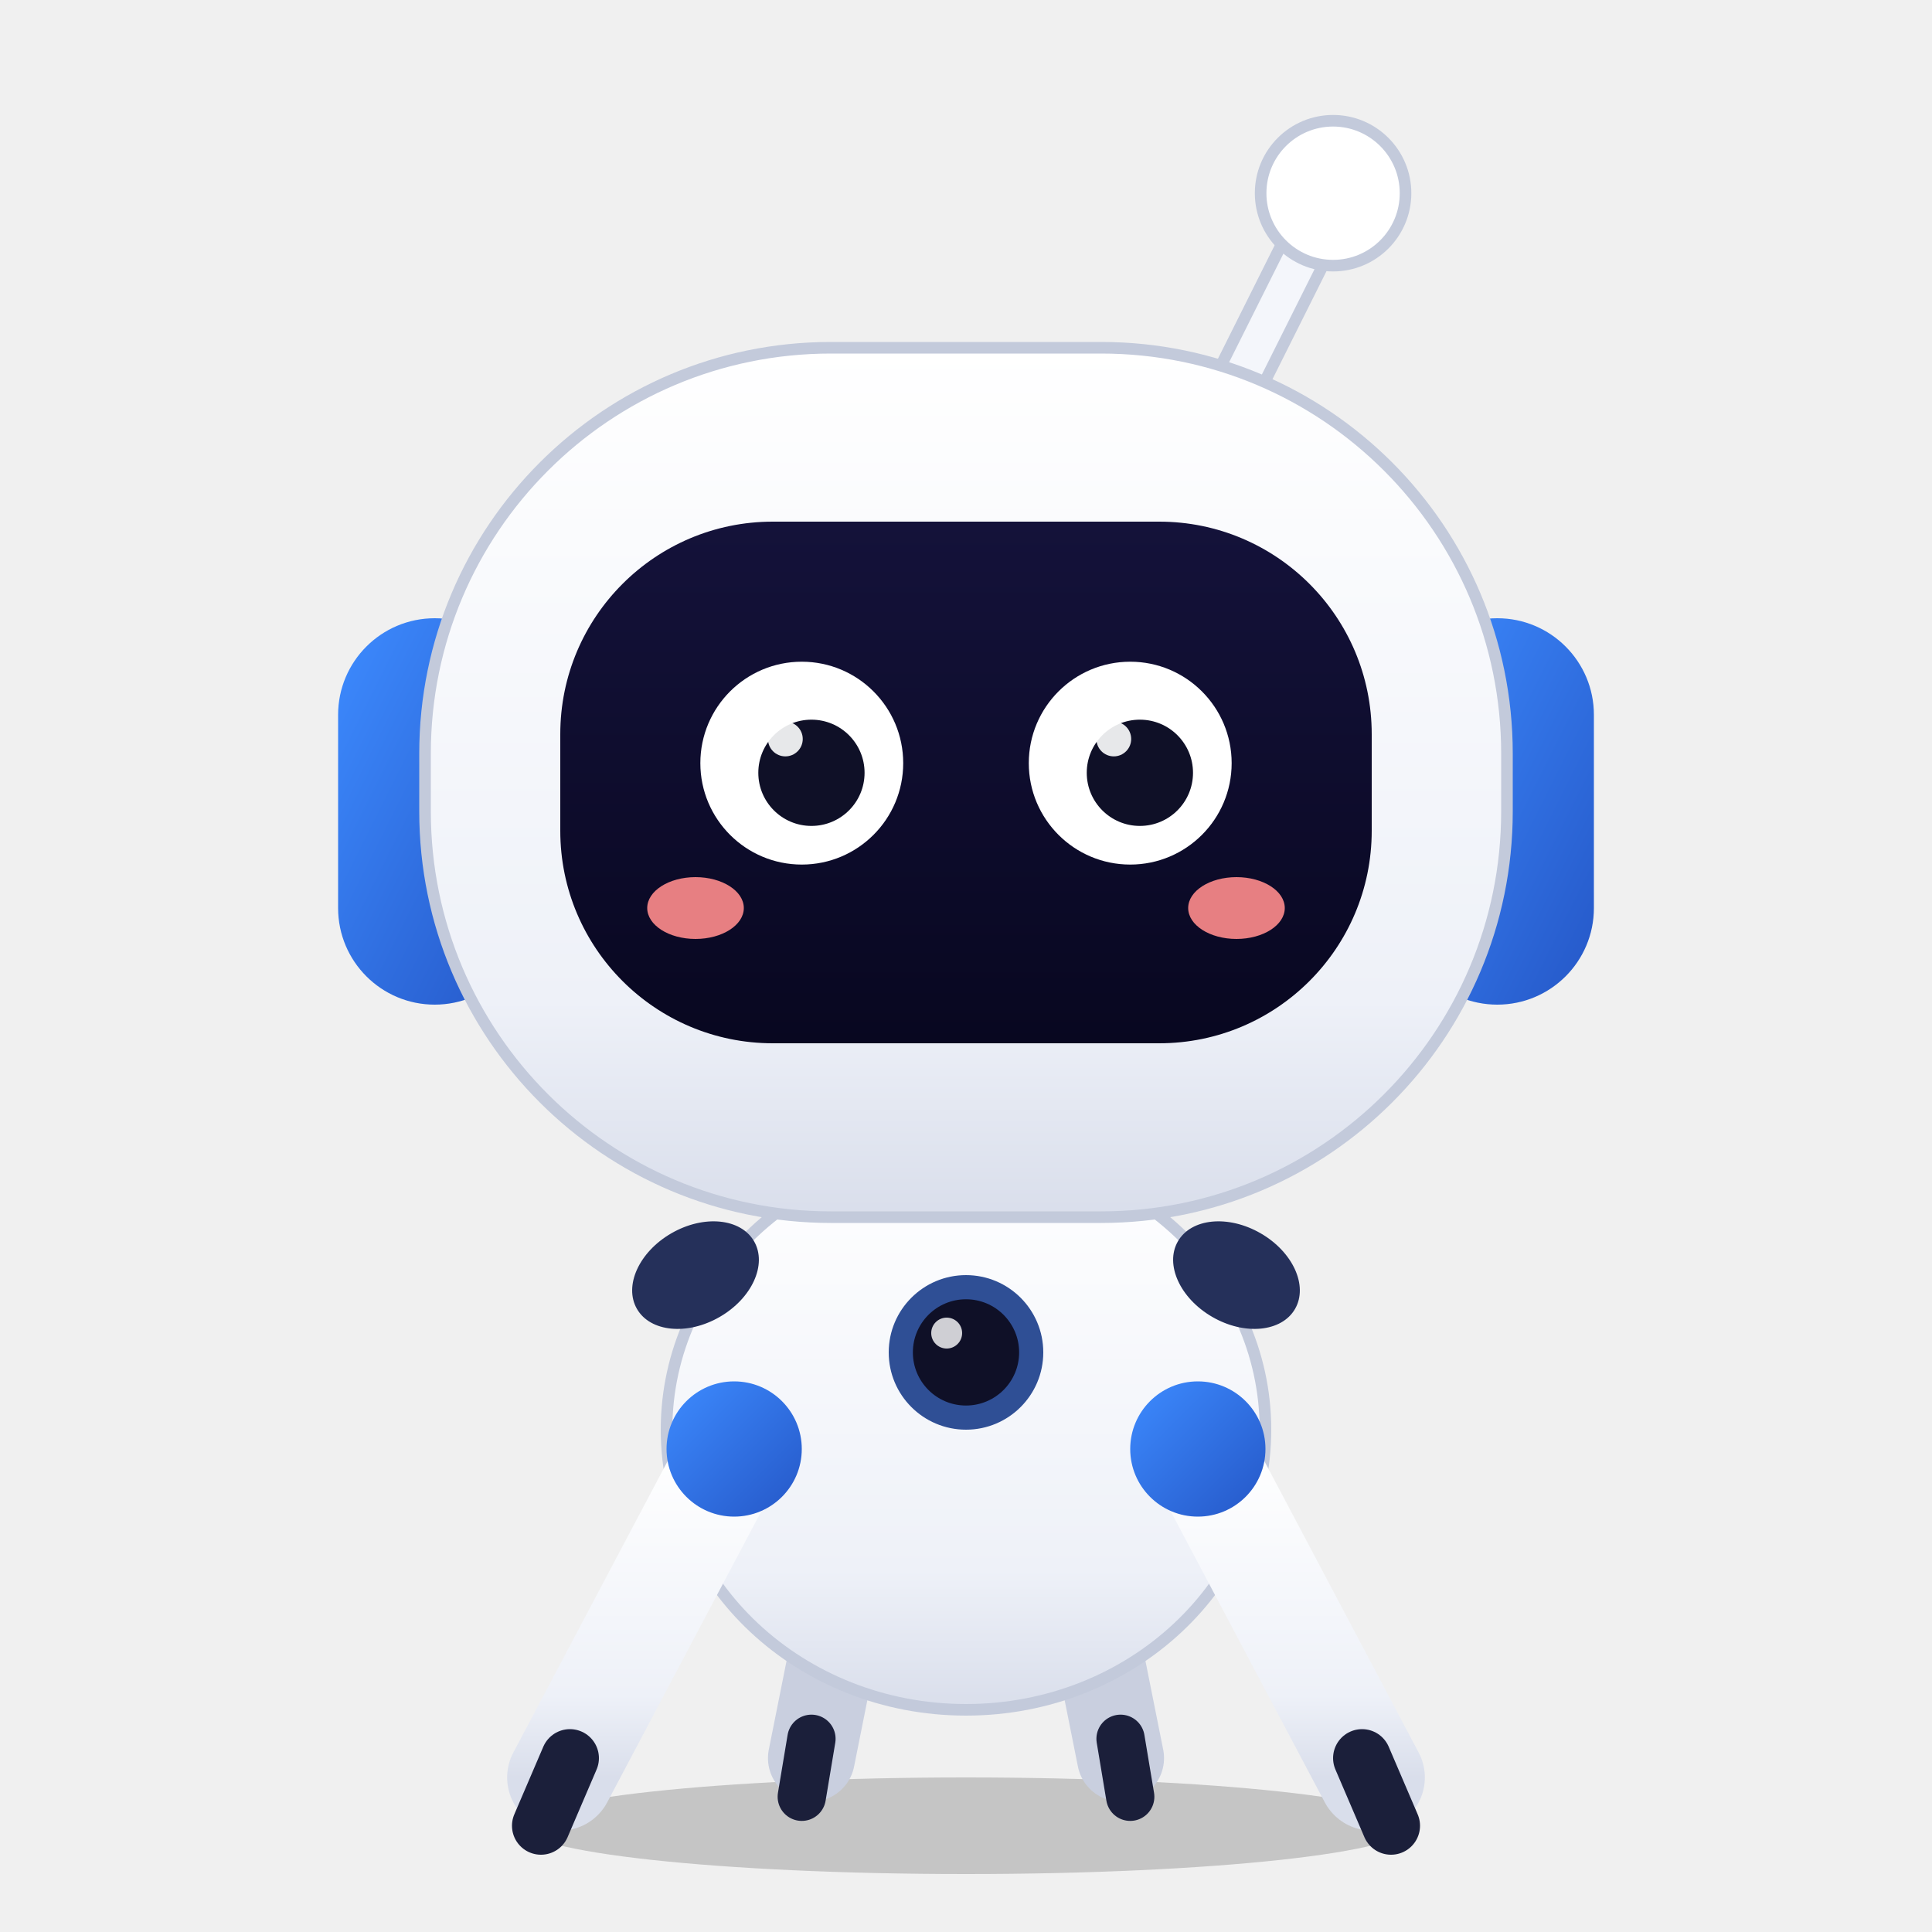
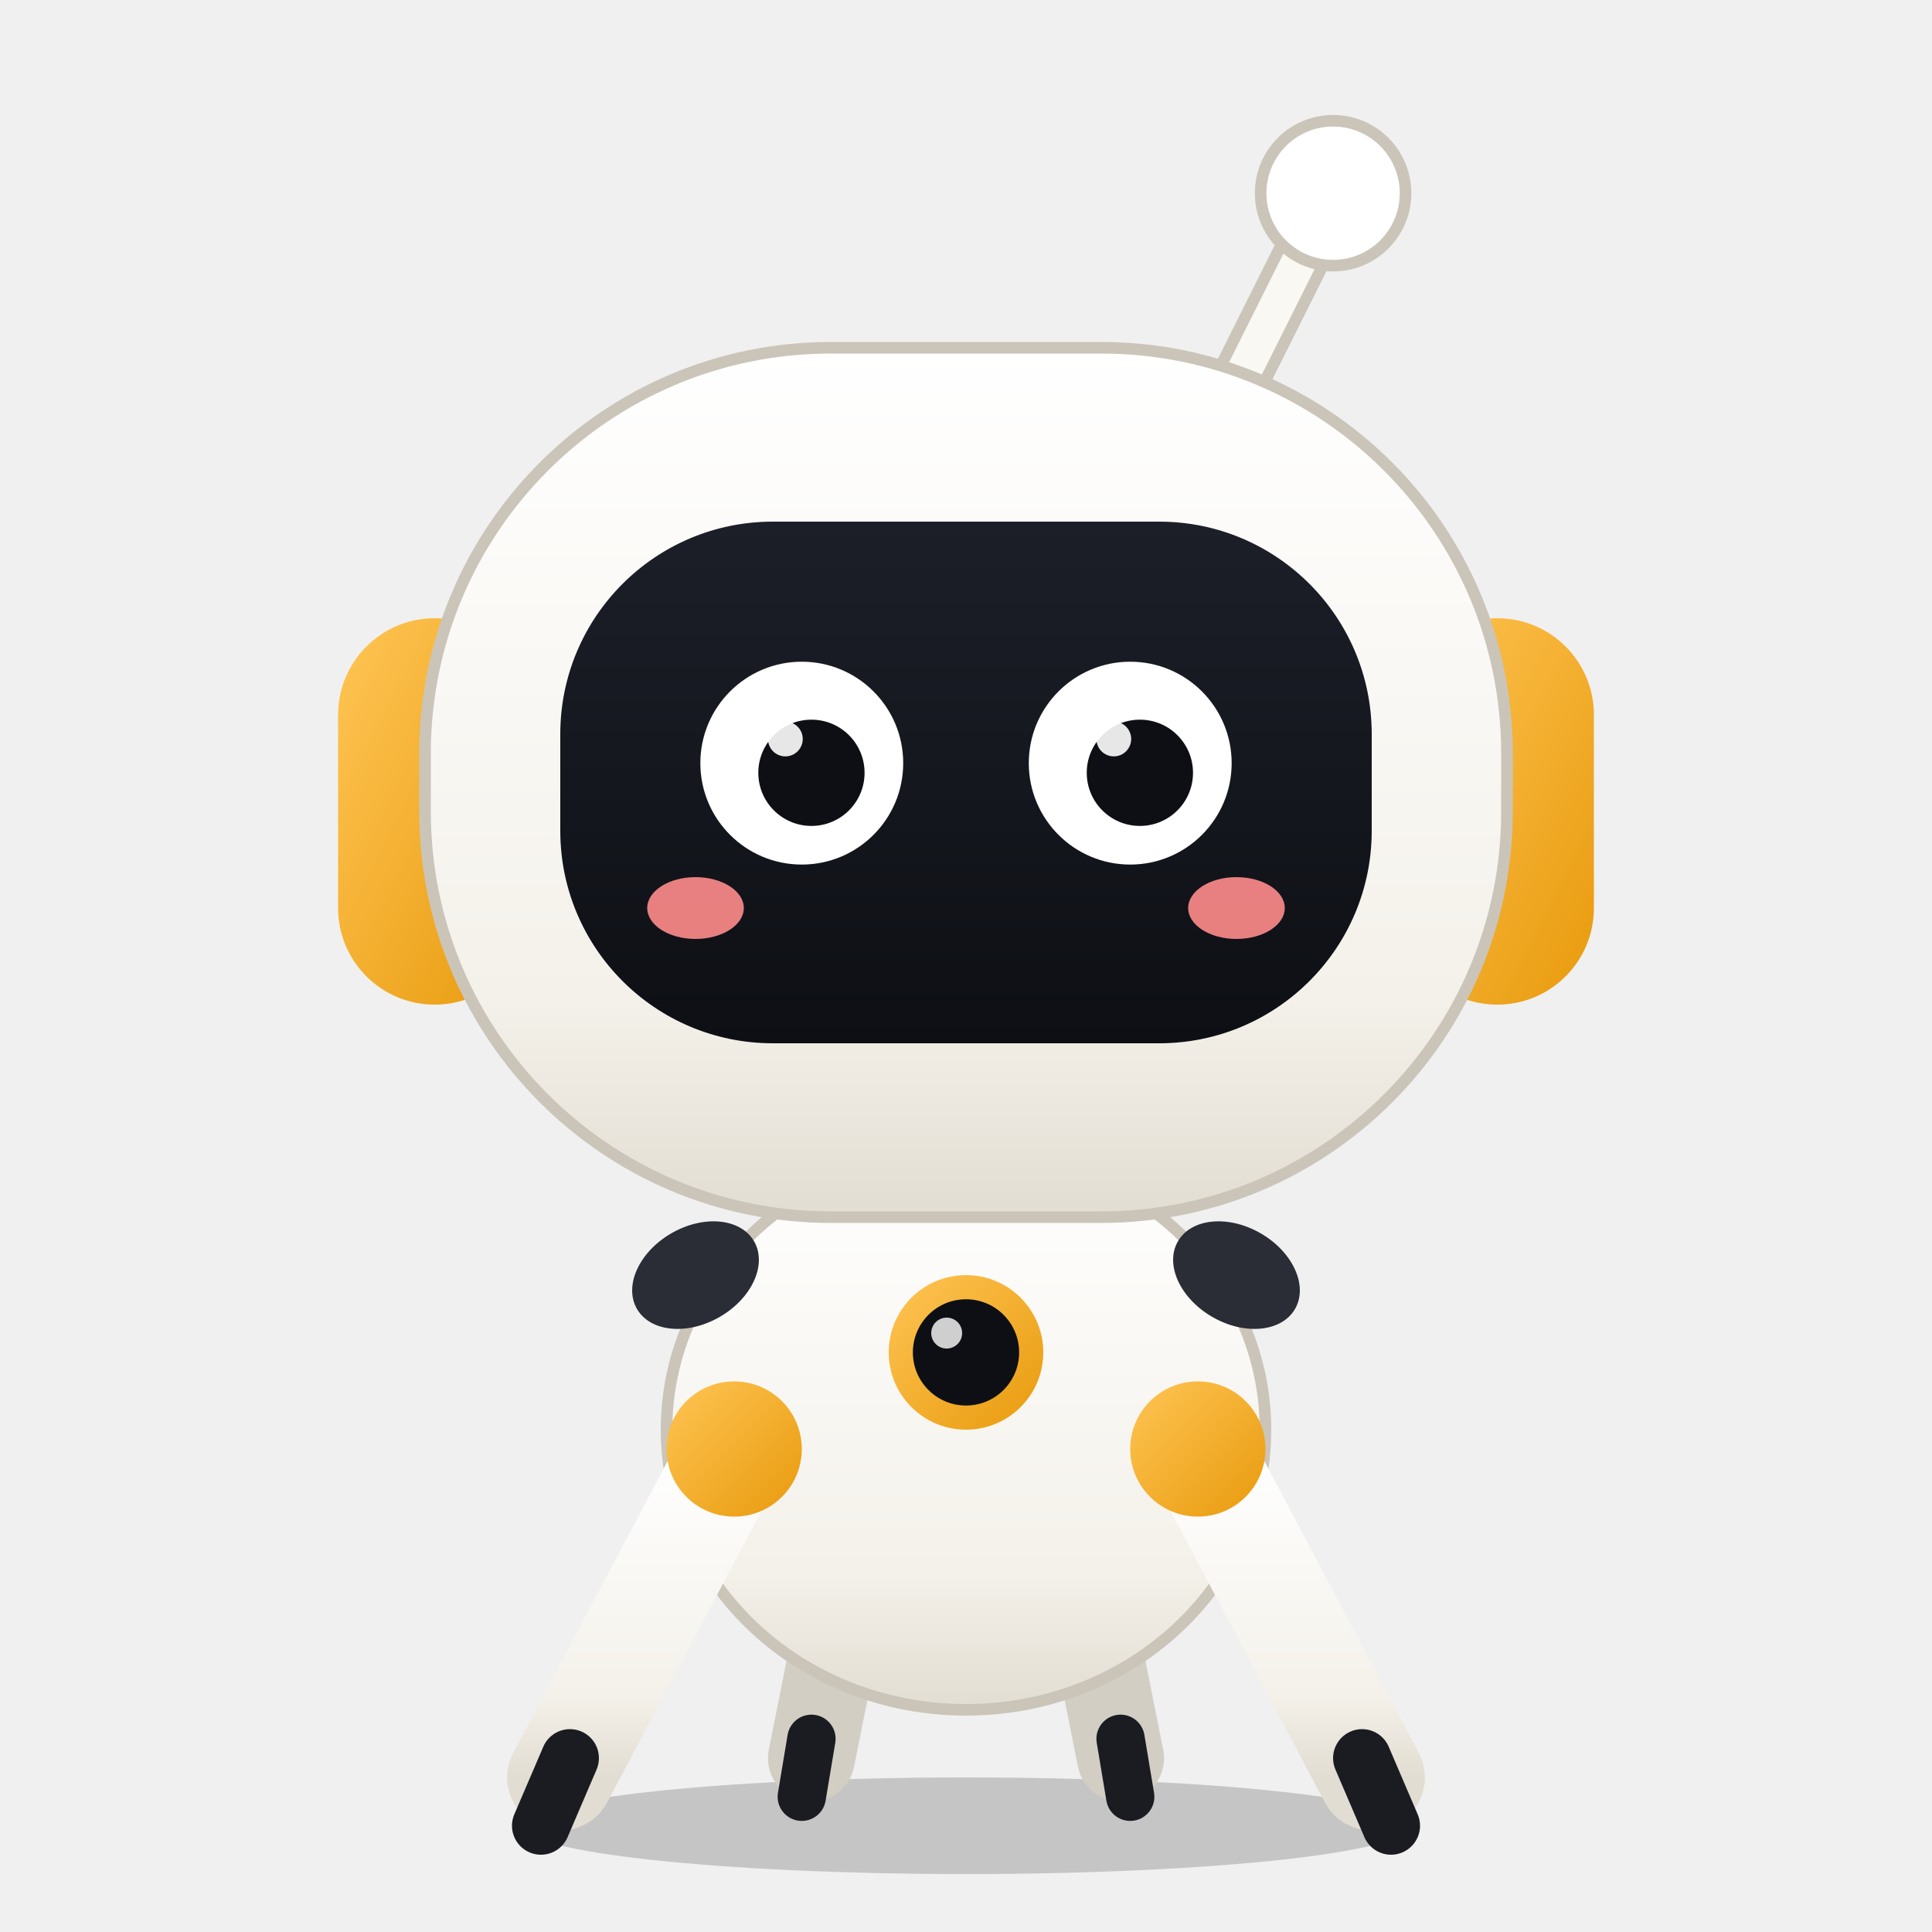
<svg xmlns="http://www.w3.org/2000/svg" viewBox="0 0 200 200" role="img" aria-label="PiCrawler">
  <defs>
    <linearGradient id="shell" x1="0" y1="0" x2="0" y2="1">
      <stop offset="0" stop-color="#FFFFFF" />
-       <stop offset="0.75" stop-color="#EEF1F8" />
-       <stop offset="1" stop-color="#D9DEEB" />
+       <stop offset="0.75" stop-color="#F4F1EA" />
+       <stop offset="1" stop-color="#E2DDD2" />
    </linearGradient>
    <linearGradient id="ear" x1="0" y1="0" x2="1" y2="1">
-       <stop offset="0" stop-color="#3D8BFF" />
-       <stop offset="1" stop-color="#2557C7" />
+       <stop offset="0" stop-color="#FFC555" />
+       <stop offset="1" stop-color="#E89A0C" />
    </linearGradient>
    <linearGradient id="visor" x1="0" y1="0" x2="0" y2="1">
-       <stop offset="0" stop-color="#14123A" />
-       <stop offset="1" stop-color="#080720" />
+       <stop offset="0" stop-color="#1C1F28" />
+       <stop offset="1" stop-color="#0D0F14" />
    </linearGradient>
    <filter id="glow" x="-50%" y="-50%" width="200%" height="200%">
      <feGaussianBlur stdDeviation="2.2" result="blur" />
      <feMerge>
        <feMergeNode in="blur" />
        <feMergeNode in="SourceGraphic" />
      </feMerge>
    </filter>
  </defs>
  <ellipse cx="100" cy="189" rx="46" ry="5" fill="#000" opacity="0.18" />
  <g stroke-linecap="round">
-     <path d="M90 152 L84 182" stroke="#C9CFDF" stroke-width="9" />
-     <path d="M110 152 L116 182" stroke="#C9CFDF" stroke-width="9" />
-     <path d="M84 180 L83 186" stroke="#1B1F3A" stroke-width="5" />
-     <path d="M116 180 L117 186" stroke="#1B1F3A" stroke-width="5" />
+     <path d="M90 152 L84 182" stroke="#D3CEC4" stroke-width="9" />
+     <path d="M110 152 L116 182" stroke="#D3CEC4" stroke-width="9" />
+     <path d="M84 180 L83 186" stroke="#1A1C22" stroke-width="5" />
+     <path d="M116 180 L117 186" stroke="#1A1C22" stroke-width="5" />
  </g>
-   <ellipse cx="100" cy="148" rx="31" ry="29" fill="url(#shell)" stroke="#C3CADB" stroke-width="1.2" />
-   <ellipse cx="72" cy="132" rx="7" ry="5" fill="#25305A" transform="rotate(-30 72 132)" />
-   <ellipse cx="128" cy="132" rx="7" ry="5" fill="#25305A" transform="rotate(30 128 132)" />
-   <circle cx="100" cy="140" r="8" fill="#2F4F95" />
-   <circle cx="100" cy="140" r="5.5" fill="#0F1027" />
+   <ellipse cx="100" cy="148" rx="31" ry="29" fill="url(#shell)" stroke="#CBC5B9" stroke-width="1.2" />
+   <ellipse cx="72" cy="132" rx="7" ry="5" fill="#2A2D36" transform="rotate(-30 72 132)" />
+   <ellipse cx="128" cy="132" rx="7" ry="5" fill="#2A2D36" transform="rotate(30 128 132)" />
+   <circle cx="100" cy="140" r="8" fill="url(#ear)" />
+   <circle cx="100" cy="140" r="5.5" fill="#0D0F14" />
  <circle cx="98" cy="138" r="1.6" fill="#FFFFFF" opacity="0.8" />
  <g stroke-linecap="round">
    <path d="M76 150 L58 184" stroke="url(#shell)" stroke-width="11" />
    <path d="M124 150 L142 184" stroke="url(#shell)" stroke-width="11" />
-     <path d="M59 182 L56 189" stroke="#1B1F3A" stroke-width="6" />
-     <path d="M141 182 L144 189" stroke="#1B1F3A" stroke-width="6" />
+     <path d="M59 182 L56 189" stroke="#1A1C22" stroke-width="6" />
+     <path d="M141 182 L144 189" stroke="#1A1C22" stroke-width="6" />
  </g>
  <circle cx="76" cy="150" r="7" fill="url(#ear)" />
  <circle cx="124" cy="150" r="7" fill="url(#ear)" />
-   <path d="M126 44 L136 24" stroke="#C3CADB" stroke-width="6" stroke-linecap="round" />
-   <path d="M126 44 L136 24" stroke="#F4F6FB" stroke-width="3.6" stroke-linecap="round" />
-   <circle cx="138" cy="20" r="7.5" fill="#FFFFFF" stroke="#C3CADB" stroke-width="1.2" />
+   <path d="M126 44 L136 24" stroke="#CBC5B9" stroke-width="6" stroke-linecap="round" />
+   <path d="M126 44 L136 24" stroke="#FAF8F3" stroke-width="3.6" stroke-linecap="round" />
+   <circle cx="138" cy="20" r="7.5" fill="#FFFFFF" stroke="#CBC5B9" stroke-width="1.2" />
  <rect x="35" y="64" width="20" height="40" rx="10" fill="url(#ear)" />
  <rect x="145" y="64" width="20" height="40" rx="10" fill="url(#ear)" />
-   <rect x="44" y="36" width="112" height="90" rx="42" fill="url(#shell)" stroke="#C3CADB" stroke-width="1.2" />
+   <rect x="44" y="36" width="112" height="90" rx="42" fill="url(#shell)" stroke="#CBC5B9" stroke-width="1.2" />
  <rect x="58" y="54" width="84" height="54" rx="22" fill="url(#visor)" />
  <g>
    <circle cx="83" cy="79" r="10.5" fill="#FFFFFF" />
    <circle cx="117" cy="79" r="10.5" fill="#FFFFFF" />
-     <circle cx="84" cy="80" r="5.5" fill="#0F1027" />
-     <circle cx="118" cy="80" r="5.5" fill="#0F1027" />
+     <circle cx="84" cy="80" r="5.5" fill="#0D0F14" />
+     <circle cx="118" cy="80" r="5.5" fill="#0D0F14" />
    <circle cx="81.3" cy="76.5" r="1.8" fill="#FFFFFF" opacity="0.9" />
    <circle cx="115.3" cy="76.5" r="1.8" fill="#FFFFFF" opacity="0.9" />
  </g>
  <ellipse cx="72" cy="94" rx="5" ry="3.2" fill="#FF8C8C" opacity="0.9" />
  <ellipse cx="128" cy="94" rx="5" ry="3.2" fill="#FF8C8C" opacity="0.9" />
</svg>
